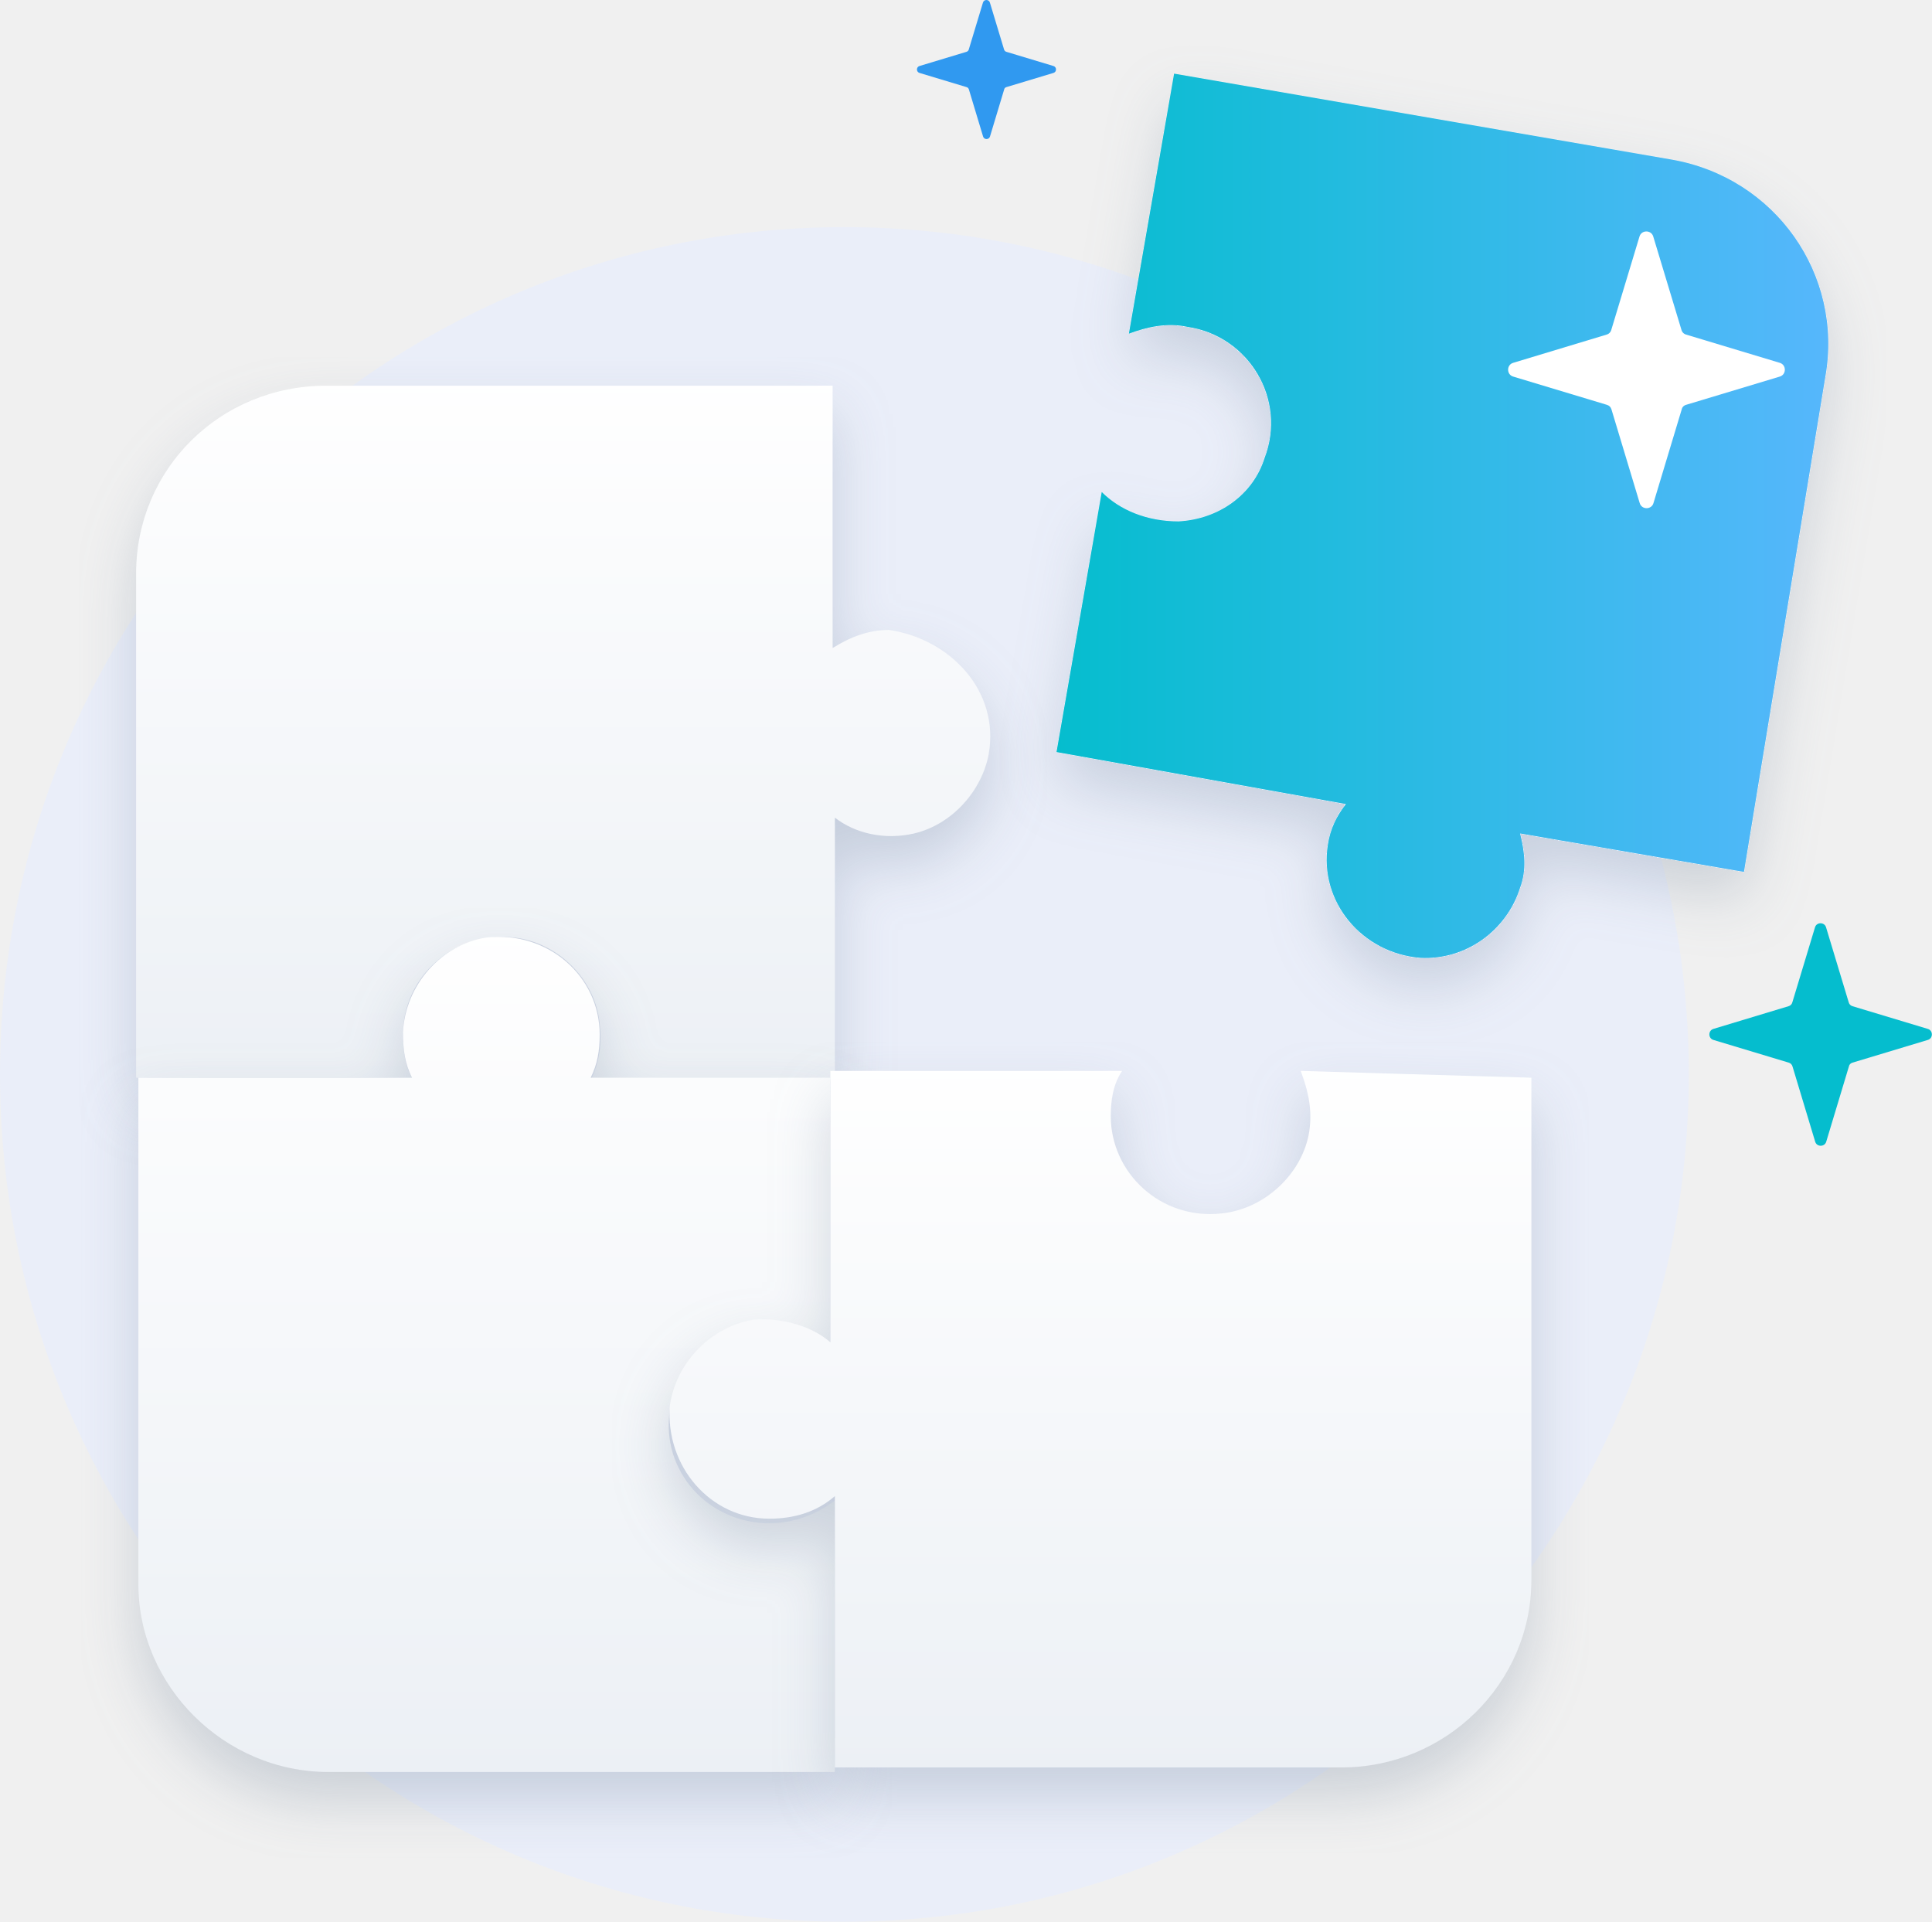
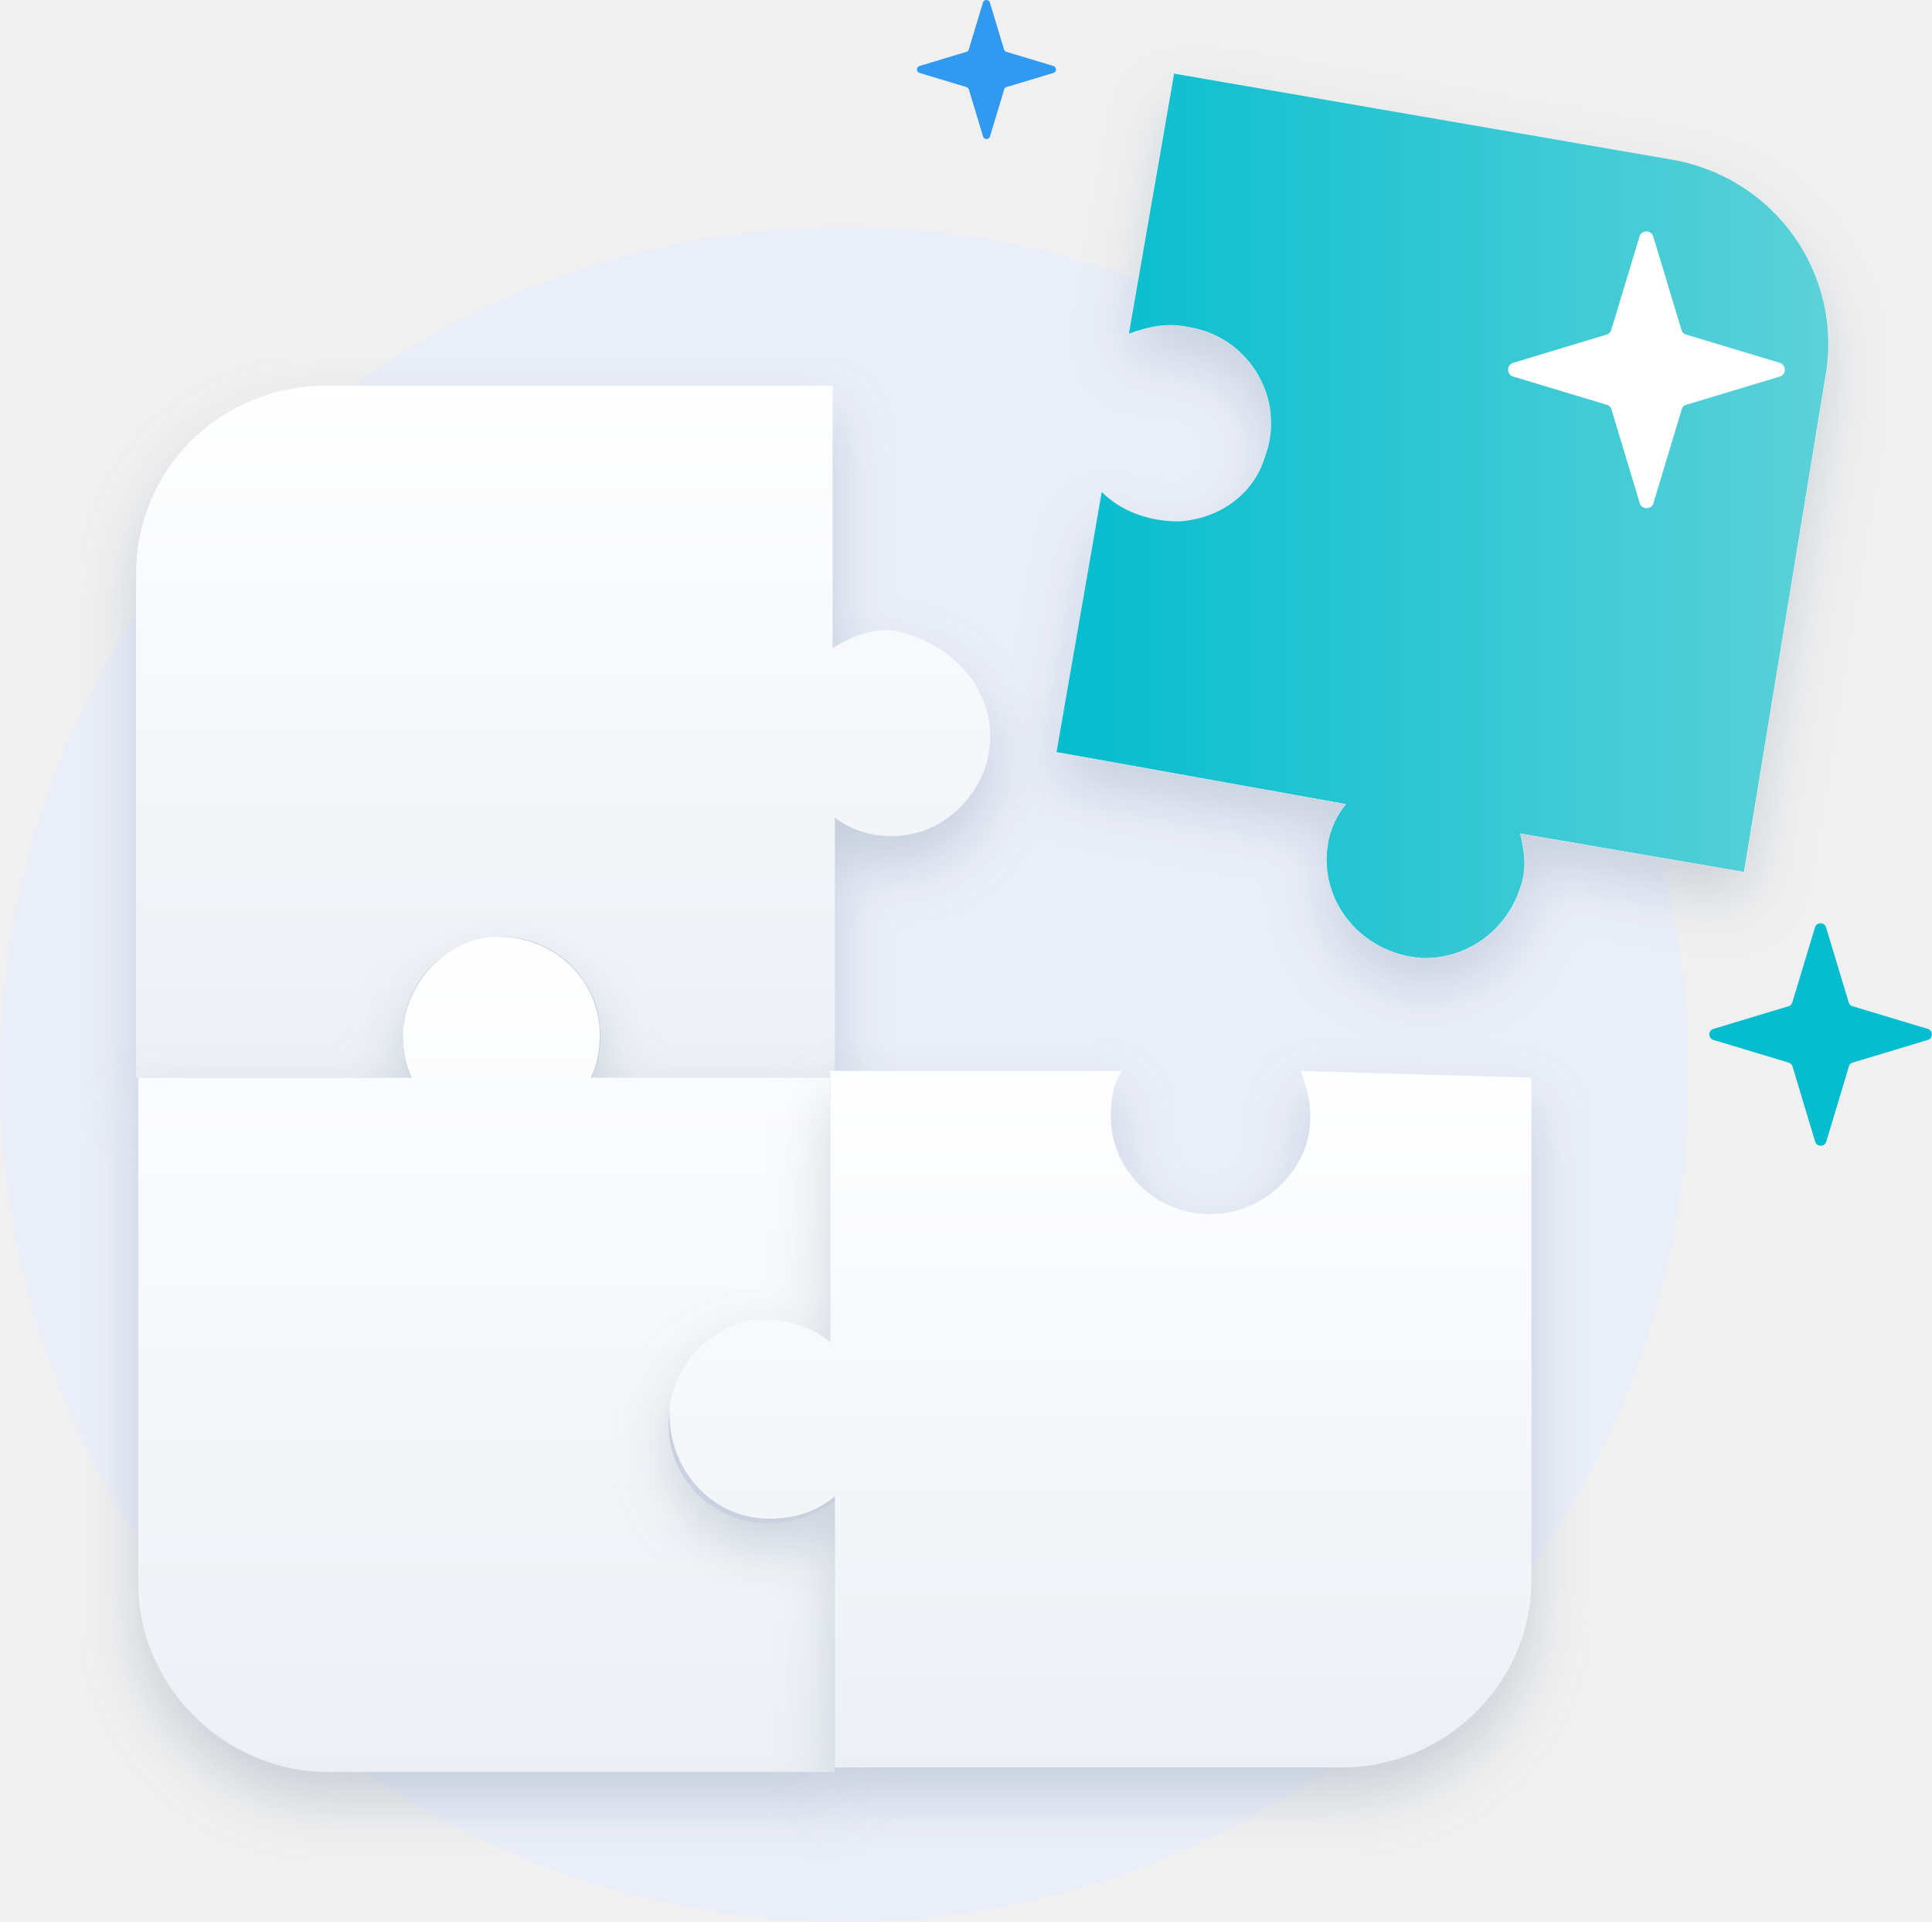
<svg xmlns="http://www.w3.org/2000/svg" width="748" height="744" viewBox="0 0 748 744" fill="none">
  <path d="M326.92 744.001C507.474 744.001 653.841 597.135 653.841 415.967C653.841 234.799 507.474 87.933 326.92 87.933C146.367 87.933 0 234.799 0 415.967C0 597.135 146.367 744.001 326.92 744.001Z" fill="#EAEEF9" />
  <path d="M699.264 140.632C703.555 136.698 703.855 130.018 699.934 125.713C696.013 121.407 689.355 121.106 685.065 125.041C680.774 128.975 680.474 135.655 684.395 139.961C688.316 144.266 694.974 144.567 699.264 140.632Z" fill="#EAEEF9" />
  <path opacity="0.3" d="M524.644 264.296C536.27 264.296 545.694 254.839 545.694 243.175C545.694 231.51 536.27 222.054 524.644 222.054C513.019 222.054 503.595 231.51 503.595 243.175C503.595 254.839 513.019 264.296 524.644 264.296Z" fill="#AAB2C5" />
  <g filter="url(#filter0_d_415_54)">
    <path d="M382.773 292.041C380.146 306.049 368.765 319.182 353.881 322.685C342.499 325.311 331.117 322.685 323.237 316.556V418.118H228.679C232.181 411.113 233.057 404.109 232.181 396.229C230.43 378.719 215.546 364.71 198.911 362.959C176.147 360.333 156.01 377.843 156.01 400.607C156.01 406.736 156.886 412.864 159.512 417.242H52.697V221.998C52.697 181.724 85.092 149.329 126.242 149.329H322.361V250.891C329.366 246.513 336.37 243.887 344.25 243.887C367.889 247.389 387.151 267.526 382.773 292.041Z" fill="url(#paint0_linear_415_54)" />
  </g>
  <g filter="url(#filter1_d_415_54)">
    <path d="M259.323 545.944C255.821 569.583 274.207 589.72 297.847 589.72C307.478 589.72 316.233 586.218 323.237 580.965V686.029H127.118C86.844 686.029 53.573 652.759 53.573 613.36V417.241H159.513C156.886 411.987 156.011 406.734 156.011 399.73C156.886 381.344 170.895 365.584 188.405 362.958C212.045 360.331 232.182 377.842 232.182 400.605C232.182 406.734 231.306 411.987 228.68 417.241H321.486V522.304C313.606 515.3 303.1 511.798 291.718 513.549C275.083 515.3 261.95 529.309 259.323 545.944Z" fill="url(#paint1_linear_415_54)" />
  </g>
  <g filter="url(#filter2_d_415_54)">
    <path d="M592.9 417.24V611.609C592.9 651.883 559.63 684.278 519.356 684.278H323.236V579.214C316.232 585.343 307.477 587.969 297.846 587.969C275.082 587.969 257.571 567.832 259.322 544.193C261.949 526.682 275.958 513.549 291.717 510.922C303.099 510.047 314.481 513.549 321.485 519.678V414.614H434.429C430.927 419.867 430.051 425.996 430.051 432.124C430.051 454.013 449.313 472.399 472.952 469.772C490.463 468.021 505.347 453.137 507.098 436.502C507.974 428.622 506.223 421.618 503.596 414.614L592.9 417.24Z" fill="url(#paint2_linear_415_54)" />
  </g>
  <g filter="url(#filter3_d_415_54)">
    <path d="M675.2 337.567L588.522 322.683C590.273 329.688 591.149 336.692 588.522 343.696C583.269 360.331 567.509 371.713 549.999 370.838C527.235 369.087 510.6 348.949 514.102 327.061C514.978 320.932 517.604 315.679 521.106 311.301L409.038 291.164L426.549 190.478C433.553 197.482 444.059 201.86 456.317 201.86C472.076 200.984 485.209 191.353 489.587 177.345C498.342 154.581 483.458 130.066 459.819 126.564C451.939 124.813 444.059 126.564 437.055 129.191L454.566 28.504L647.183 61.775C687.457 68.779 713.723 106.427 706.719 145.826L675.2 337.567Z" fill="url(#paint3_linear_415_54)" />
  </g>
  <path d="M717.255 411.396L746.365 402.622C748.473 402.01 748.473 398.95 746.365 398.338L717.255 389.564C716.507 389.36 715.963 388.816 715.759 388.068L706.986 359.027C706.374 356.918 703.313 356.918 702.701 359.027L693.927 388.068C693.723 388.816 693.179 389.36 692.431 389.564L663.39 398.338C661.281 398.95 661.281 402.01 663.39 402.622L692.499 411.396C693.247 411.6 693.791 412.144 693.995 412.892L702.769 442.001C703.381 444.11 706.442 444.11 707.054 442.001L715.827 412.892C715.963 412.144 716.507 411.6 717.255 411.396Z" fill="#05BDCE" />
  <path d="M652.853 156.709L689.058 145.797C691.681 145.036 691.681 141.229 689.058 140.468L652.853 129.555C651.923 129.302 651.246 128.625 650.992 127.694L640.08 91.574C639.318 88.951 635.512 88.951 634.75 91.574L623.838 127.694C623.584 128.625 622.908 129.302 621.977 129.555L585.856 140.468C583.234 141.229 583.234 145.036 585.856 145.797L622.062 156.709C622.992 156.963 623.669 157.64 623.923 158.57L634.835 194.776C635.596 197.398 639.403 197.398 640.164 194.776L651.077 158.57C651.246 157.64 651.923 156.963 652.853 156.709Z" fill="white" />
  <path d="M389.665 33.717L407.858 28.233C409.176 27.851 409.176 25.938 407.858 25.556L389.665 20.073C389.197 19.945 388.857 19.605 388.73 19.137L383.246 0.988C382.864 -0.329 380.951 -0.329 380.568 0.988L375.085 19.137C374.957 19.605 374.617 19.945 374.15 20.073L355.999 25.556C354.681 25.938 354.681 27.851 355.999 28.233L374.192 33.717C374.66 33.844 375 34.184 375.127 34.652L380.611 52.843C380.993 54.161 382.906 54.161 383.289 52.843L388.772 34.652C388.857 34.184 389.197 33.844 389.665 33.717Z" fill="#3099F0" />
  <defs>
    <filter id="filter0_d_415_54" x="30.697" y="138.329" width="374.7" height="312.789" filterUnits="userSpaceOnUse" color-interpolation-filters="sRGB">
      <feFlood flood-opacity="0" result="BackgroundImageFix" />
      <feColorMatrix in="SourceAlpha" type="matrix" values="0 0 0 0 0 0 0 0 0 0 0 0 0 0 0 0 0 0 127 0" result="hardAlpha" />
      <feOffset dy="11" />
      <feGaussianBlur stdDeviation="11" />
      <feColorMatrix type="matrix" values="0 0 0 0 0.398 0 0 0 0 0.477 0 0 0 0 0.575 0 0 0 0.27 0" />
      <feBlend mode="normal" in2="BackgroundImageFix" result="effect1_dropShadow_415_54" />
      <feBlend mode="normal" in="SourceGraphic" in2="effect1_dropShadow_415_54" result="shape" />
    </filter>
    <filter id="filter1_d_415_54" x="31.573" y="351.696" width="313.664" height="367.333" filterUnits="userSpaceOnUse" color-interpolation-filters="sRGB">
      <feFlood flood-opacity="0" result="BackgroundImageFix" />
      <feColorMatrix in="SourceAlpha" type="matrix" values="0 0 0 0 0 0 0 0 0 0 0 0 0 0 0 0 0 0 127 0" result="hardAlpha" />
      <feOffset dy="11" />
      <feGaussianBlur stdDeviation="11" />
      <feColorMatrix type="matrix" values="0 0 0 0 0.398 0 0 0 0 0.477 0 0 0 0 0.575 0 0 0 0.27 0" />
      <feBlend mode="normal" in2="BackgroundImageFix" result="effect1_dropShadow_415_54" />
      <feBlend mode="normal" in="SourceGraphic" in2="effect1_dropShadow_415_54" result="shape" />
    </filter>
    <filter id="filter2_d_415_54" x="237.202" y="403.614" width="377.699" height="313.664" filterUnits="userSpaceOnUse" color-interpolation-filters="sRGB">
      <feFlood flood-opacity="0" result="BackgroundImageFix" />
      <feColorMatrix in="SourceAlpha" type="matrix" values="0 0 0 0 0 0 0 0 0 0 0 0 0 0 0 0 0 0 127 0" result="hardAlpha" />
      <feOffset dy="11" />
      <feGaussianBlur stdDeviation="11" />
      <feColorMatrix type="matrix" values="0 0 0 0 0.398 0 0 0 0 0.477 0 0 0 0 0.575 0 0 0 0.27 0" />
      <feBlend mode="normal" in2="BackgroundImageFix" result="effect1_dropShadow_415_54" />
      <feBlend mode="normal" in="SourceGraphic" in2="effect1_dropShadow_415_54" result="shape" />
    </filter>
    <filter id="filter3_d_415_54" x="387.038" y="17.504" width="342.811" height="386.38" filterUnits="userSpaceOnUse" color-interpolation-filters="sRGB">
      <feFlood flood-opacity="0" result="BackgroundImageFix" />
      <feColorMatrix in="SourceAlpha" type="matrix" values="0 0 0 0 0 0 0 0 0 0 0 0 0 0 0 0 0 0 127 0" result="hardAlpha" />
      <feOffset dy="11" />
      <feGaussianBlur stdDeviation="11" />
      <feComposite in2="hardAlpha" operator="out" />
      <feColorMatrix type="matrix" values="0 0 0 0 0.396 0 0 0 0 0.478 0 0 0 0 0.576 0 0 0 0.25 0" />
      <feBlend mode="normal" in2="BackgroundImageFix" result="effect1_dropShadow_415_54" />
      <feBlend mode="normal" in="SourceGraphic" in2="effect1_dropShadow_415_54" result="shape" />
    </filter>
    <linearGradient id="paint0_linear_415_54" x1="217.94" y1="143.112" x2="217.94" y2="421.015" gradientUnits="userSpaceOnUse">
      <stop stop-color="white" />
      <stop offset="0.996" stop-color="#ECF0F5" />
    </linearGradient>
    <linearGradient id="paint1_linear_415_54" x1="188.317" y1="355.217" x2="188.317" y2="689.515" gradientUnits="userSpaceOnUse">
      <stop stop-color="white" />
      <stop offset="0.996" stop-color="#ECF0F5" />
    </linearGradient>
    <linearGradient id="paint2_linear_415_54" x1="425.942" y1="408.376" x2="425.942" y2="687.185" gradientUnits="userSpaceOnUse">
      <stop stop-color="white" />
      <stop offset="0.996" stop-color="#ECF0F5" />
    </linearGradient>
    <linearGradient id="paint3_linear_415_54" x1="408.901" y1="199.732" x2="707.903" y2="199.732" gradientUnits="userSpaceOnUse">
      <stop stop-color="#05BDCE" />
-       <stop offset="1" stop-color="#56B7FC" />
+       <stop offset="1" stop-color="#5cd1d8" />
    </linearGradient>
  </defs>
</svg>
